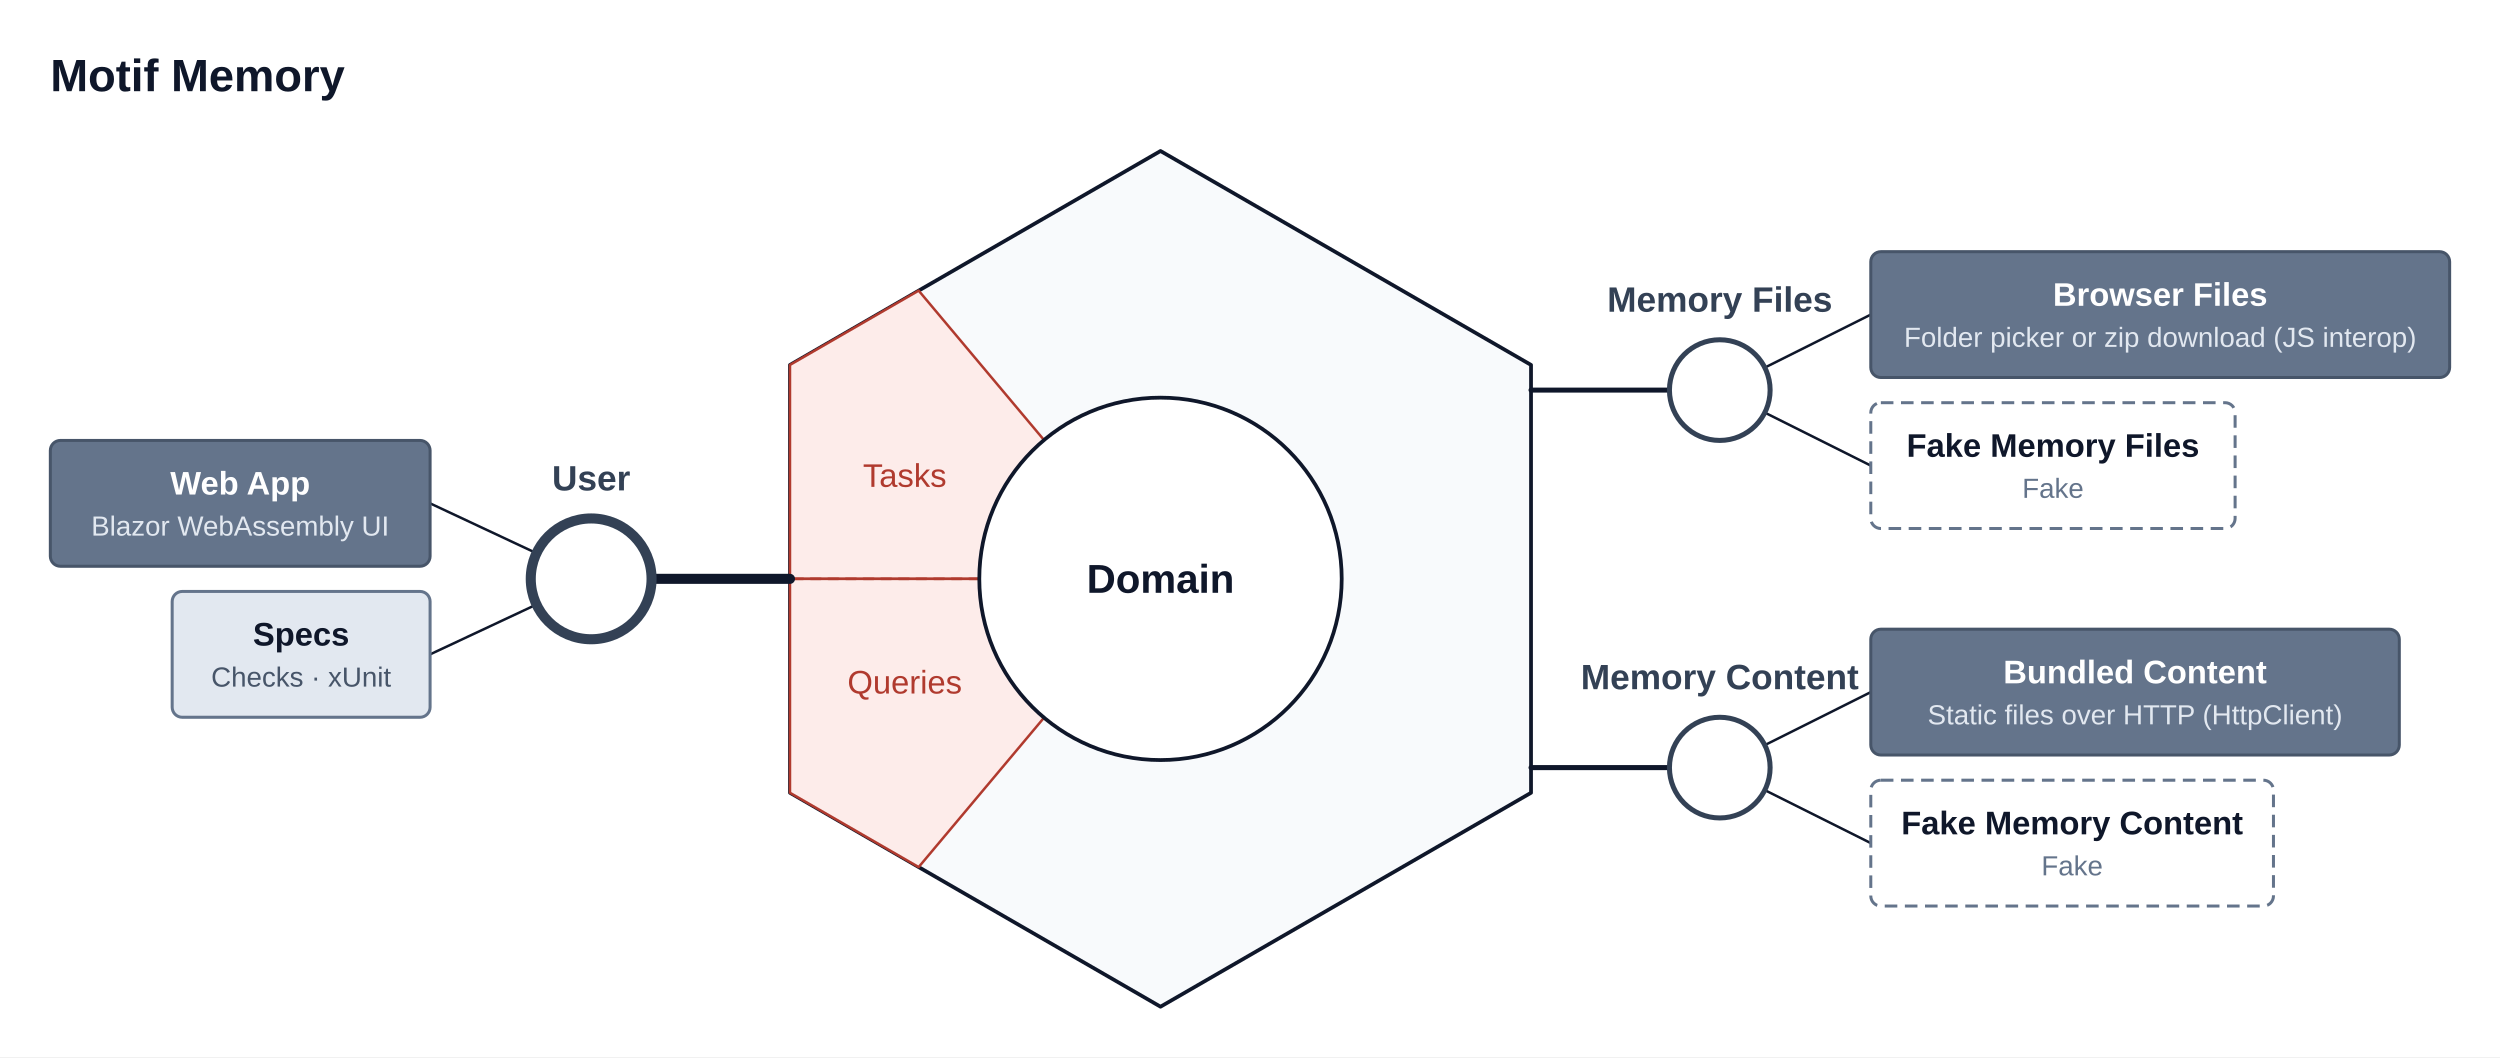
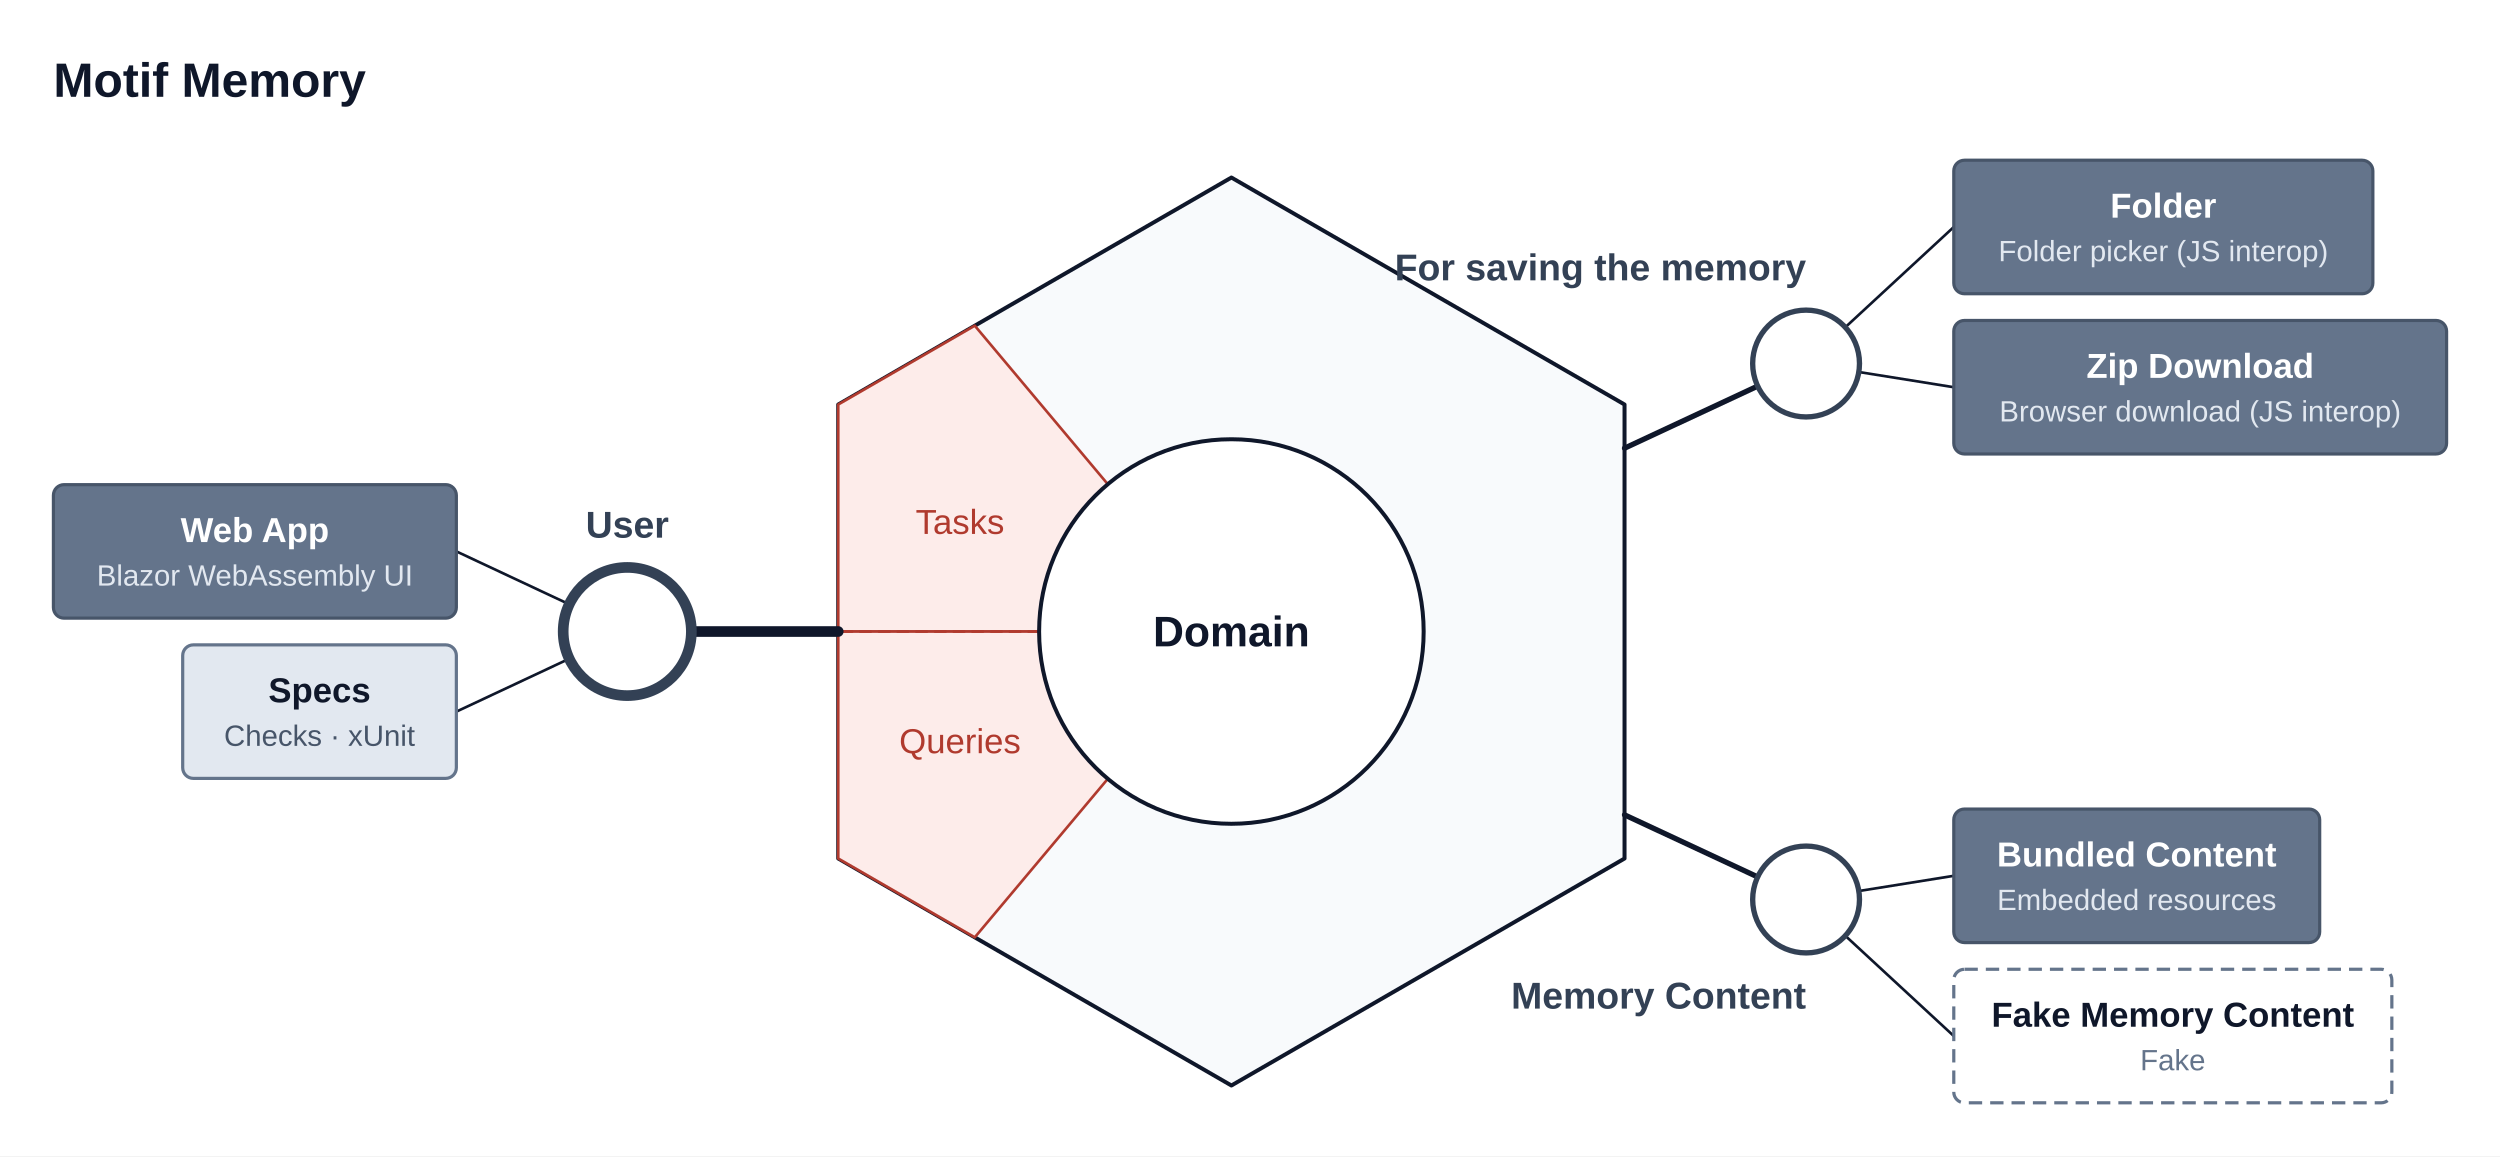
- <svg xmlns="http://www.w3.org/2000/svg" width="993.34" height="420" viewBox="-461.11 -230 993.34 420" font-family="'IBM Plex Sans', 'Segoe UI', Arial, sans-serif">
+ <svg xmlns="http://www.w3.org/2000/svg" width="936.16" height="432.96" viewBox="-461.11 -236.48 936.16 432.96" font-family="'IBM Plex Sans', 'Segoe UI', Arial, sans-serif">
  <defs>
    <marker id="arrow" viewBox="0 0 12 10" markerWidth="12" markerHeight="10" refX="12" refY="5" orient="auto-start-reverse" markerUnits="userSpaceOnUse">
      <path d="M0,0 L12,5 L0,10 Z" fill="#52606D" />
    </marker>
  </defs>
-   <rect x="-461.11" y="-230" width="993.34" height="420" fill="#FFFFFF" />
+   <rect x="-461.11" y="-236.48" width="936.16" height="432.96" fill="#FFFFFF" />
  <g class="hexagon">
    <polygon points="0,-170 -147.22,-85 -147.22,85 0,170 147.22,85 147.22,-85" fill="#F8FAFC" stroke="#0F172A" stroke-width="1.5" stroke-linejoin="round" class="outline" />
    <polygon points="-96.09,-114.52 -147.22,-85 -147.22,0 -72,0 -71.73,-6.28 -70.91,-12.5 -69.55,-18.63 -67.66,-24.63 -65.25,-30.43 -62.35,-36 -58.98,-41.3 -55.16,-46.28 -50.91,-50.91 -46.28,-55.16" fill="#FDECEA" stroke="#B03A2E" stroke-width="1" stroke-linejoin="round" />
    <polygon points="-147.22,0 -147.22,85 -96.09,114.52 -46.28,55.16 -50.91,50.91 -55.16,46.28 -58.98,41.3 -62.35,36 -65.25,30.43 -67.66,24.63 -69.55,18.63 -70.91,12.5 -71.73,6.28 -72,0" fill="#FDECEA" stroke="#B03A2E" stroke-width="1" stroke-linejoin="round" />
    <line x1="-72" y1="0" x2="-147.22" y2="0" stroke="#B03A2E" stroke-width="1" stroke-linecap="round" stroke-dasharray="4 3" />
    <text x="-101.63" y="-41.06" font-size="13" fill="#B03A2E" text-anchor="middle" dominant-baseline="central">Tasks</text>
    <text x="-101.63" y="41.06" font-size="13" fill="#B03A2E" text-anchor="middle" dominant-baseline="central">Queries</text>
    <circle cx="0" cy="0" r="72" fill="#FFFFFF" stroke="#0F172A" stroke-width="1.5" />
    <text x="0" y="0" font-size="16" fill="#0F172A" text-anchor="middle" dominant-baseline="central" font-weight="600">Domain</text>
  </g>
  <g>
    <line x1="-247.96" y1="-10.19" x2="-290.22" y2="-30" stroke="#0F172A" stroke-width="1" stroke-linecap="round" />
    <line x1="-247.96" y1="10.19" x2="-290.22" y2="30" stroke="#0F172A" stroke-width="1" stroke-linecap="round" />
    <g class="port" data-id="4d3e0c01">
      <line x1="-147.22" y1="0" x2="-202.22" y2="0" stroke="#0F172A" stroke-width="4" stroke-linecap="round" />
      <circle cx="-226.22" cy="0" r="24" fill="#FFFFFF" stroke="#334155" stroke-width="4" class="outline" />
      <text x="-226.22" y="-40" font-size="14" fill="#334155" text-anchor="middle" dominant-baseline="central" font-weight="600">User</text>
    </g>
    <g class="adapter" data-id="4d3e0d01" data-kind="real">
      <rect x="-441.11" y="-55" width="150.89" height="50" rx="4" ry="4" fill="#64748B" stroke="#475569" stroke-width="1.2" class="outline" />
      <text x="-365.67" y="-38" font-size="13" fill="#FFFFFF" text-anchor="middle" dominant-baseline="central" font-weight="600">Web App</text>
      <text x="-365.67" y="-21" font-size="11" fill="#E2E8F0" text-anchor="middle" dominant-baseline="central">Blazor WebAssembly UI</text>
    </g>
    <g class="adapter" data-id="4d3e0d02" data-kind="checks">
      <rect x="-392.7" y="5" width="102.48" height="50" rx="4" ry="4" fill="#E2E8F0" stroke="#64748B" stroke-width="1.2" class="outline" />
      <text x="-341.46" y="22" font-size="13" fill="#0F172A" text-anchor="middle" dominant-baseline="central" font-weight="600">Specs</text>
      <text x="-341.46" y="39" font-size="11" fill="#475569" text-anchor="middle" dominant-baseline="central">Checks · xUnit</text>
    </g>
  </g>
-   <g transform="translate(0,-75)">
-     <line x1="240.11" y1="-8.94" x2="282.22" y2="-30" stroke="#0F172A" stroke-width="1" stroke-linecap="round" />
-     <line x1="240.11" y1="8.94" x2="282.22" y2="30" stroke="#0F172A" stroke-width="1" stroke-linecap="round" />
+   <g>
+     <line x1="229.88" y1="-113.92" x2="270.51" y2="-151.48" stroke="#0F172A" stroke-width="1" stroke-linecap="round" />
+     <line x1="234.95" y1="-97.18" x2="270.51" y2="-91.48" stroke="#0F172A" stroke-width="1" stroke-linecap="round" />
    <g class="port" data-id="4d3e0c02">
-       <line x1="147.22" y1="0" x2="202.22" y2="0" stroke="#0F172A" stroke-width="2" stroke-linecap="round" />
-       <circle cx="222.22" cy="0" r="20" fill="#FFFFFF" stroke="#334155" stroke-width="2" class="outline" />
-       <text x="222.22" y="-36" font-size="14" fill="#334155" text-anchor="middle" dominant-baseline="central" font-weight="600">Memory Files</text>
+       <line x1="147.22" y1="-68.65" x2="197.07" y2="-91.9" stroke="#0F172A" stroke-width="2" stroke-linecap="round" />
+       <circle cx="215.2" cy="-100.35" r="20" fill="#FFFFFF" stroke="#334155" stroke-width="2" class="outline" />
+       <text x="215.2" y="-136.35" font-size="14" fill="#334155" text-anchor="end" dominant-baseline="central" font-weight="600">For saving the memory</text>
    </g>
    <g class="adapter" data-id="4d3e0d03" data-kind="real">
-       <rect x="282.22" y="-55" width="230" height="50" rx="4" ry="4" fill="#64748B" stroke="#475569" stroke-width="1.2" class="outline" />
-       <text x="397.22" y="-38" font-size="13" fill="#FFFFFF" text-anchor="middle" dominant-baseline="central" font-weight="600">Browser Files</text>
-       <text x="397.22" y="-21" font-size="11" fill="#E2E8F0" text-anchor="middle" dominant-baseline="central">Folder picker or zip download (JS interop)</text>
+       <rect x="270.51" y="-176.48" width="156.93" height="50" rx="4" ry="4" fill="#64748B" stroke="#475569" stroke-width="1.2" class="outline" />
+       <text x="348.98" y="-159.48" font-size="13" fill="#FFFFFF" text-anchor="middle" dominant-baseline="central" font-weight="600">Folder</text>
+       <text x="348.98" y="-142.48" font-size="11" fill="#E2E8F0" text-anchor="middle" dominant-baseline="central">Folder picker (JS interop)</text>
    </g>
-     <g class="adapter" data-id="4d3e0d04" data-kind="fake">
-       <rect x="282.22" y="5" width="144.76" height="50" rx="4" ry="4" fill="#FFFFFF" stroke="#64748B" stroke-width="1.2" stroke-dasharray="5 3" class="outline" />
-       <text x="354.61" y="22" font-size="13" fill="#0F172A" text-anchor="middle" dominant-baseline="central" font-weight="600">Fake Memory Files</text>
-       <text x="354.61" y="39" font-size="11" fill="#64748B" text-anchor="middle" dominant-baseline="central">Fake</text>
+     <g class="adapter" data-id="4d3e0d07" data-kind="real">
+       <rect x="270.51" y="-116.48" width="184.54" height="50" rx="4" ry="4" fill="#64748B" stroke="#475569" stroke-width="1.2" class="outline" />
+       <text x="362.78" y="-99.48" font-size="13" fill="#FFFFFF" text-anchor="middle" dominant-baseline="central" font-weight="600">Zip Download</text>
+       <text x="362.78" y="-82.48" font-size="11" fill="#E2E8F0" text-anchor="middle" dominant-baseline="central">Browser download (JS interop)</text>
    </g>
  </g>
-   <g transform="translate(0,75)">
-     <line x1="240.11" y1="-8.94" x2="282.22" y2="-30" stroke="#0F172A" stroke-width="1" stroke-linecap="round" />
-     <line x1="240.11" y1="8.94" x2="282.22" y2="30" stroke="#0F172A" stroke-width="1" stroke-linecap="round" />
+   <g>
+     <line x1="234.95" y1="97.18" x2="270.51" y2="91.48" stroke="#0F172A" stroke-width="1" stroke-linecap="round" />
+     <line x1="229.88" y1="113.92" x2="270.51" y2="151.48" stroke="#0F172A" stroke-width="1" stroke-linecap="round" />
    <g class="port" data-id="4d3e0c03">
-       <line x1="147.22" y1="0" x2="202.22" y2="0" stroke="#0F172A" stroke-width="2" stroke-linecap="round" />
-       <circle cx="222.22" cy="0" r="20" fill="#FFFFFF" stroke="#334155" stroke-width="2" class="outline" />
-       <text x="222.22" y="-36" font-size="14" fill="#334155" text-anchor="middle" dominant-baseline="central" font-weight="600">Memory Content</text>
+       <line x1="147.22" y1="68.65" x2="197.07" y2="91.9" stroke="#0F172A" stroke-width="2" stroke-linecap="round" />
+       <circle cx="215.2" cy="100.35" r="20" fill="#FFFFFF" stroke="#334155" stroke-width="2" class="outline" />
+       <text x="215.2" y="136.35" font-size="14" fill="#334155" text-anchor="end" dominant-baseline="central" font-weight="600">Memory Content</text>
    </g>
    <g class="adapter" data-id="4d3e0d05" data-kind="real">
-       <rect x="282.22" y="-55" width="210" height="50" rx="4" ry="4" fill="#64748B" stroke="#475569" stroke-width="1.2" class="outline" />
-       <text x="387.22" y="-38" font-size="13" fill="#FFFFFF" text-anchor="middle" dominant-baseline="central" font-weight="600">Bundled Content</text>
-       <text x="387.22" y="-21" font-size="11" fill="#E2E8F0" text-anchor="middle" dominant-baseline="central">Static files over HTTP (HttpClient)</text>
+       <rect x="270.51" y="66.48" width="137.02" height="50" rx="4" ry="4" fill="#64748B" stroke="#475569" stroke-width="1.2" class="outline" />
+       <text x="339.02" y="83.48" font-size="13" fill="#FFFFFF" text-anchor="middle" dominant-baseline="central" font-weight="600">Bundled Content</text>
+       <text x="339.02" y="100.48" font-size="11" fill="#E2E8F0" text-anchor="middle" dominant-baseline="central">Embedded resources</text>
    </g>
    <g class="adapter" data-id="4d3e0d06" data-kind="fake">
-       <rect x="282.22" y="5" width="160" height="50" rx="4" ry="4" fill="#FFFFFF" stroke="#64748B" stroke-width="1.2" stroke-dasharray="5 3" class="outline" />
-       <text x="362.22" y="22" font-size="13" fill="#0F172A" text-anchor="middle" dominant-baseline="central" font-weight="600">Fake Memory Content</text>
-       <text x="362.22" y="39" font-size="11" fill="#64748B" text-anchor="middle" dominant-baseline="central">Fake</text>
+       <rect x="270.51" y="126.48" width="164.04" height="50" rx="4" ry="4" fill="#FFFFFF" stroke="#64748B" stroke-width="1.2" stroke-dasharray="5 3" class="outline" />
+       <text x="352.53" y="143.48" font-size="13" fill="#0F172A" text-anchor="middle" dominant-baseline="central" font-weight="600">Fake Memory Content</text>
+       <text x="352.53" y="160.48" font-size="11" fill="#64748B" text-anchor="middle" dominant-baseline="central">Fake</text>
    </g>
  </g>
-   <text x="-441.11" y="-200" font-size="18" fill="#0F172A" text-anchor="start" dominant-baseline="central" font-weight="600">Motif Memory</text>
+   <text x="-441.11" y="-206.48" font-size="18" fill="#0F172A" text-anchor="start" dominant-baseline="central" font-weight="600">Motif Memory</text>
</svg>
